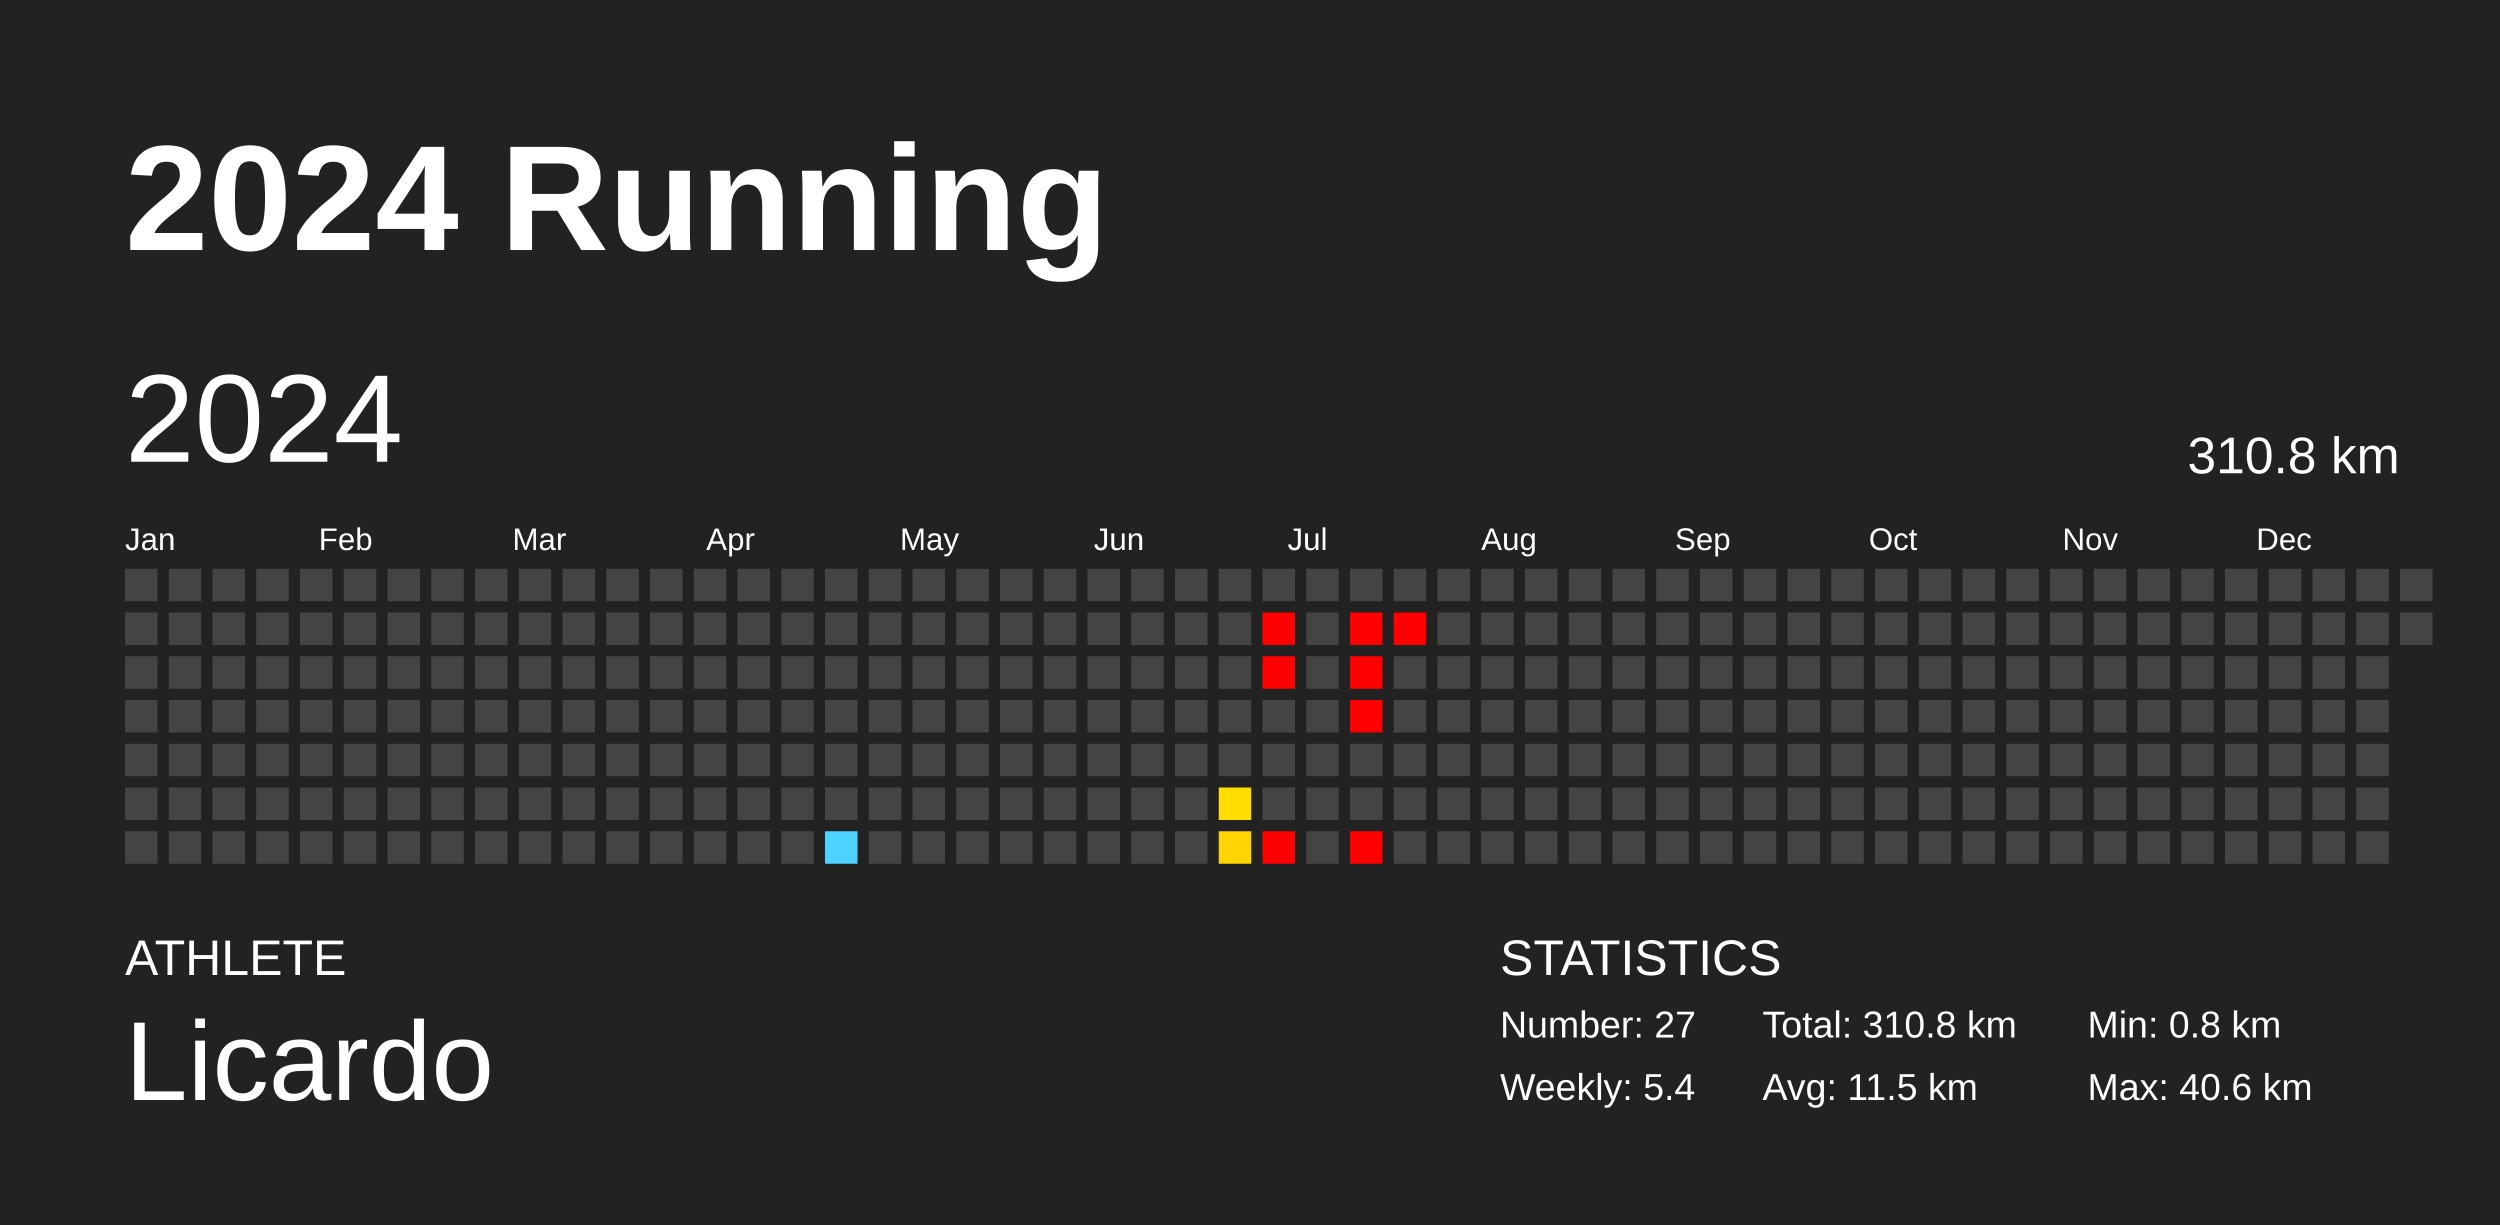
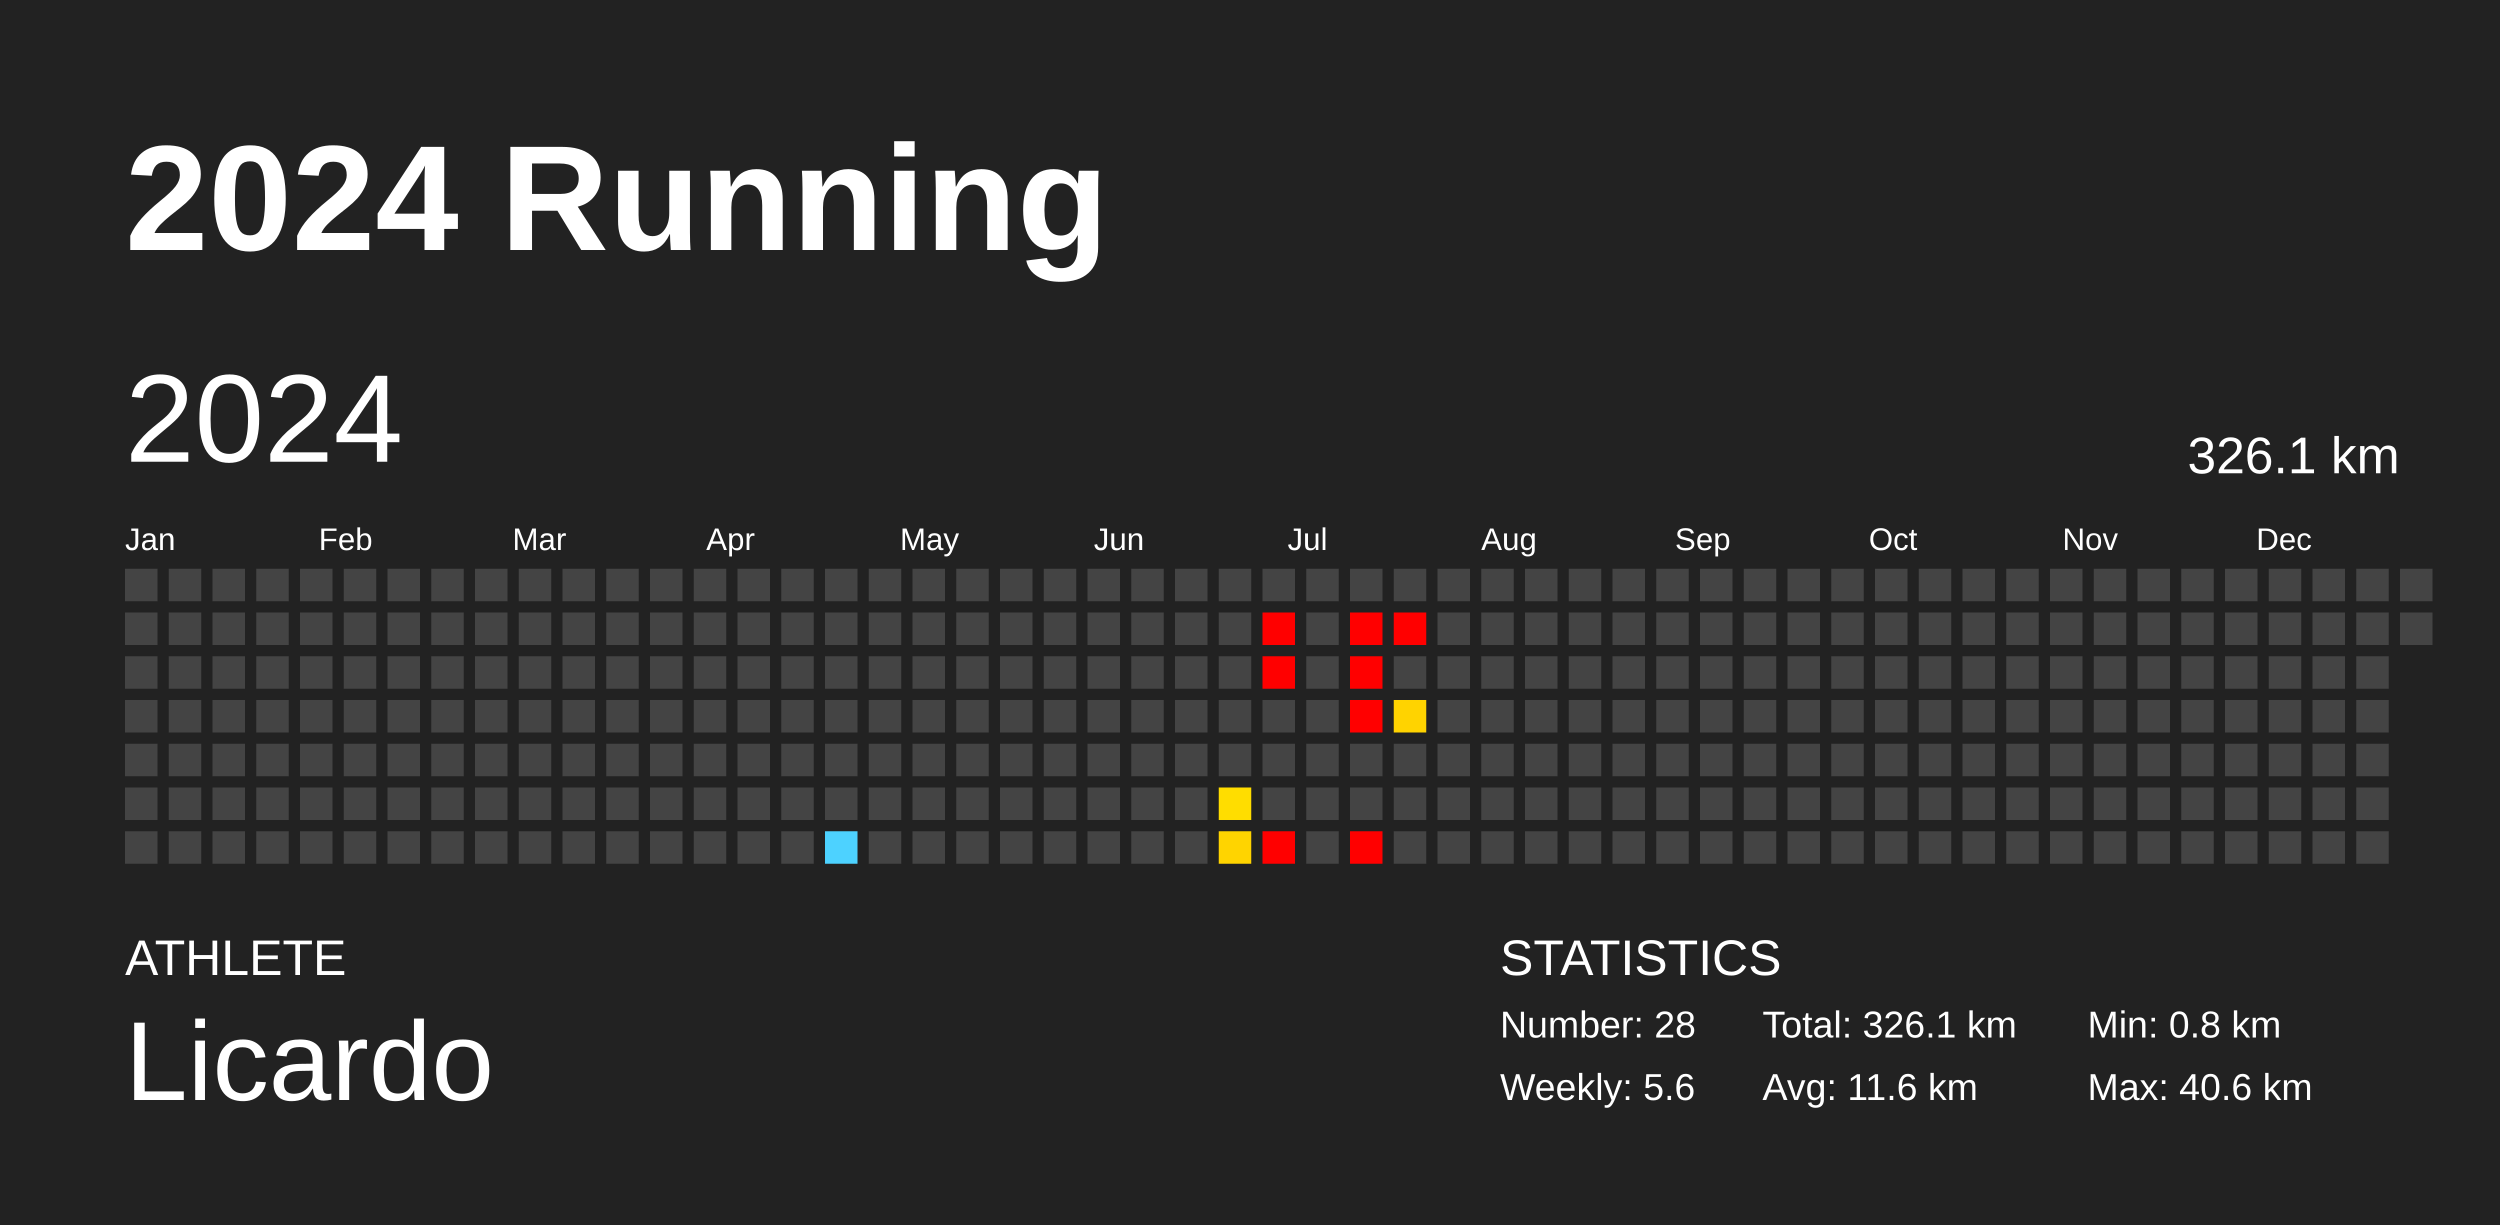
<svg xmlns="http://www.w3.org/2000/svg" baseProfile="full" height="98mm" version="1.1" viewBox="0,0,200,98" width="200mm">
  <defs />
  <rect fill="#222222" height="98" width="200" x="0" y="0" />
  <text fill="#FFFFFF" style="font-size:12px; font-family:Arial; font-weight:bold;" x="10" y="20">2024 Running</text>
  <text fill="#FFFFFF" style="font-size:4px; font-family:Arial" x="10" y="78">ATHLETE</text>
  <text fill="#FFFFFF" style="font-size:9px; font-family:Arial" x="10" y="88">Licardo</text>
  <text fill="#FFFFFF" style="font-size:4px; font-family:Arial" x="120" y="78">STATISTICS</text>
-   <text fill="#FFFFFF" style="font-size:3px; font-family:Arial" x="120" y="83">Number: 27</text>
-   <text fill="#FFFFFF" style="font-size:3px; font-family:Arial" x="120" y="88">Weekly: 5.4</text>
-   <text fill="#FFFFFF" style="font-size:3px; font-family:Arial" x="141" y="83">Total: 310.8 km</text>
-   <text fill="#FFFFFF" style="font-size:3px; font-family:Arial" x="141" y="88">Avg: 11.5 km</text>
+   <text fill="#FFFFFF" style="font-size:3px; font-family:Arial" x="120" y="83">Number: 28</text>
+   <text fill="#FFFFFF" style="font-size:3px; font-family:Arial" x="120" y="88">Weekly: 5.6</text>
+   <text fill="#FFFFFF" style="font-size:3px; font-family:Arial" x="141" y="83">Total: 326.1 km</text>
+   <text fill="#FFFFFF" style="font-size:3px; font-family:Arial" x="141" y="88">Avg: 11.6 km</text>
  <text fill="#FFFFFF" style="font-size:3px; font-family:Arial" x="167" y="83">Min: 0.8 km</text>
  <text fill="#FFFFFF" style="font-size:3px; font-family:Arial" x="167" y="88">Max: 40.6 km</text>
  <text dominant-baseline="hanging" fill="#FFFFFF" style="font-size:10.0px; font-family:Arial;" x="10" y="30">2024</text>
-   <text dominant-baseline="hanging" fill="#FFFFFF" style="font-size:4.125px; font-family:Arial;" x="175" y="35">310.8 km</text>
+   <text dominant-baseline="hanging" fill="#FFFFFF" style="font-size:4.125px; font-family:Arial;" x="175" y="35">326.1 km</text>
  <text fill="#FFFFFF" style="font-size:2.5px; font-family:Arial" x="10.0" y="44">Jan</text>
  <text fill="#FFFFFF" style="font-size:2.5px; font-family:Arial" x="25.5" y="44">Feb</text>
  <text fill="#FFFFFF" style="font-size:2.5px; font-family:Arial" x="41.0" y="44">Mar</text>
  <text fill="#FFFFFF" style="font-size:2.5px; font-family:Arial" x="56.5" y="44">Apr</text>
  <text fill="#FFFFFF" style="font-size:2.5px; font-family:Arial" x="72.0" y="44">May</text>
  <text fill="#FFFFFF" style="font-size:2.5px; font-family:Arial" x="87.5" y="44">Jun</text>
  <text fill="#FFFFFF" style="font-size:2.5px; font-family:Arial" x="103.0" y="44">Jul</text>
  <text fill="#FFFFFF" style="font-size:2.5px; font-family:Arial" x="118.5" y="44">Aug</text>
  <text fill="#FFFFFF" style="font-size:2.5px; font-family:Arial" x="134.0" y="44">Sep</text>
  <text fill="#FFFFFF" style="font-size:2.5px; font-family:Arial" x="149.5" y="44">Oct</text>
  <text fill="#FFFFFF" style="font-size:2.5px; font-family:Arial" x="165.0" y="44">Nov</text>
  <text fill="#FFFFFF" style="font-size:2.5px; font-family:Arial" x="180.5" y="44">Dec</text>
  <rect fill="#444444" height="2.6" width="2.6" x="10.0" y="45.5" />
  <rect fill="#444444" height="2.6" width="2.6" x="10.0" y="49.0" />
  <rect fill="#444444" height="2.6" width="2.6" x="10.0" y="52.5" />
  <rect fill="#444444" height="2.6" width="2.6" x="10.0" y="56.0" />
  <rect fill="#444444" height="2.6" width="2.6" x="10.0" y="59.5" />
  <rect fill="#444444" height="2.6" width="2.6" x="10.0" y="63.0" />
  <rect fill="#444444" height="2.6" width="2.6" x="10.0" y="66.5" />
  <rect fill="#444444" height="2.6" width="2.6" x="13.5" y="45.5" />
  <rect fill="#444444" height="2.6" width="2.6" x="13.5" y="49.0" />
  <rect fill="#444444" height="2.6" width="2.6" x="13.5" y="52.5" />
  <rect fill="#444444" height="2.6" width="2.6" x="13.5" y="56.0" />
  <rect fill="#444444" height="2.6" width="2.6" x="13.5" y="59.5" />
  <rect fill="#444444" height="2.6" width="2.6" x="13.5" y="63.0" />
  <rect fill="#444444" height="2.6" width="2.6" x="13.5" y="66.5" />
  <rect fill="#444444" height="2.6" width="2.6" x="17.0" y="45.5" />
  <rect fill="#444444" height="2.6" width="2.6" x="17.0" y="49.0" />
  <rect fill="#444444" height="2.6" width="2.6" x="17.0" y="52.5" />
  <rect fill="#444444" height="2.6" width="2.6" x="17.0" y="56.0" />
  <rect fill="#444444" height="2.6" width="2.6" x="17.0" y="59.5" />
  <rect fill="#444444" height="2.6" width="2.6" x="17.0" y="63.0" />
  <rect fill="#444444" height="2.6" width="2.6" x="17.0" y="66.5" />
  <rect fill="#444444" height="2.6" width="2.6" x="20.5" y="45.5" />
  <rect fill="#444444" height="2.6" width="2.6" x="20.5" y="49.0" />
  <rect fill="#444444" height="2.6" width="2.6" x="20.5" y="52.5" />
  <rect fill="#444444" height="2.6" width="2.6" x="20.5" y="56.0" />
  <rect fill="#444444" height="2.6" width="2.6" x="20.5" y="59.5" />
  <rect fill="#444444" height="2.6" width="2.6" x="20.5" y="63.0" />
  <rect fill="#444444" height="2.6" width="2.6" x="20.5" y="66.5" />
  <rect fill="#444444" height="2.6" width="2.6" x="24.0" y="45.5" />
  <rect fill="#444444" height="2.6" width="2.6" x="24.0" y="49.0" />
  <rect fill="#444444" height="2.6" width="2.6" x="24.0" y="52.5" />
  <rect fill="#444444" height="2.6" width="2.6" x="24.0" y="56.0" />
  <rect fill="#444444" height="2.6" width="2.6" x="24.0" y="59.5" />
  <rect fill="#444444" height="2.6" width="2.6" x="24.0" y="63.0" />
  <rect fill="#444444" height="2.6" width="2.6" x="24.0" y="66.5" />
  <rect fill="#444444" height="2.6" width="2.6" x="27.5" y="45.5" />
  <rect fill="#444444" height="2.6" width="2.6" x="27.5" y="49.0" />
  <rect fill="#444444" height="2.6" width="2.6" x="27.5" y="52.5" />
  <rect fill="#444444" height="2.6" width="2.6" x="27.5" y="56.0" />
  <rect fill="#444444" height="2.6" width="2.6" x="27.5" y="59.5" />
  <rect fill="#444444" height="2.6" width="2.6" x="27.5" y="63.0" />
  <rect fill="#444444" height="2.6" width="2.6" x="27.5" y="66.5" />
  <rect fill="#444444" height="2.6" width="2.6" x="31.0" y="45.5" />
  <rect fill="#444444" height="2.6" width="2.6" x="31.0" y="49.0" />
  <rect fill="#444444" height="2.6" width="2.6" x="31.0" y="52.5" />
  <rect fill="#444444" height="2.6" width="2.6" x="31.0" y="56.0" />
  <rect fill="#444444" height="2.6" width="2.6" x="31.0" y="59.5" />
  <rect fill="#444444" height="2.6" width="2.6" x="31.0" y="63.0" />
  <rect fill="#444444" height="2.6" width="2.6" x="31.0" y="66.5" />
  <rect fill="#444444" height="2.6" width="2.6" x="34.5" y="45.5" />
  <rect fill="#444444" height="2.6" width="2.6" x="34.5" y="49.0" />
  <rect fill="#444444" height="2.6" width="2.6" x="34.5" y="52.5" />
  <rect fill="#444444" height="2.6" width="2.6" x="34.5" y="56.0" />
  <rect fill="#444444" height="2.6" width="2.6" x="34.5" y="59.5" />
  <rect fill="#444444" height="2.6" width="2.6" x="34.5" y="63.0" />
  <rect fill="#444444" height="2.6" width="2.6" x="34.5" y="66.5" />
  <rect fill="#444444" height="2.6" width="2.6" x="38.0" y="45.5" />
  <rect fill="#444444" height="2.6" width="2.6" x="38.0" y="49.0" />
  <rect fill="#444444" height="2.6" width="2.6" x="38.0" y="52.5" />
  <rect fill="#444444" height="2.6" width="2.6" x="38.0" y="56.0" />
  <rect fill="#444444" height="2.6" width="2.6" x="38.0" y="59.5" />
  <rect fill="#444444" height="2.6" width="2.6" x="38.0" y="63.0" />
  <rect fill="#444444" height="2.6" width="2.6" x="38.0" y="66.5" />
  <rect fill="#444444" height="2.6" width="2.6" x="41.5" y="45.5" />
  <rect fill="#444444" height="2.6" width="2.6" x="41.5" y="49.0" />
  <rect fill="#444444" height="2.6" width="2.6" x="41.5" y="52.5" />
  <rect fill="#444444" height="2.6" width="2.6" x="41.5" y="56.0" />
  <rect fill="#444444" height="2.6" width="2.6" x="41.5" y="59.5" />
  <rect fill="#444444" height="2.6" width="2.6" x="41.5" y="63.0" />
  <rect fill="#444444" height="2.6" width="2.6" x="41.5" y="66.5" />
  <rect fill="#444444" height="2.6" width="2.6" x="45.0" y="45.5" />
  <rect fill="#444444" height="2.6" width="2.6" x="45.0" y="49.0" />
  <rect fill="#444444" height="2.6" width="2.6" x="45.0" y="52.5" />
  <rect fill="#444444" height="2.6" width="2.6" x="45.0" y="56.0" />
  <rect fill="#444444" height="2.6" width="2.6" x="45.0" y="59.5" />
  <rect fill="#444444" height="2.6" width="2.6" x="45.0" y="63.0" />
  <rect fill="#444444" height="2.6" width="2.6" x="45.0" y="66.5" />
  <rect fill="#444444" height="2.6" width="2.6" x="48.5" y="45.5" />
  <rect fill="#444444" height="2.6" width="2.6" x="48.5" y="49.0" />
  <rect fill="#444444" height="2.6" width="2.6" x="48.5" y="52.5" />
  <rect fill="#444444" height="2.6" width="2.6" x="48.5" y="56.0" />
  <rect fill="#444444" height="2.6" width="2.6" x="48.5" y="59.5" />
  <rect fill="#444444" height="2.6" width="2.6" x="48.5" y="63.0" />
  <rect fill="#444444" height="2.6" width="2.6" x="48.5" y="66.5" />
  <rect fill="#444444" height="2.6" width="2.6" x="52.0" y="45.5" />
  <rect fill="#444444" height="2.6" width="2.6" x="52.0" y="49.0" />
  <rect fill="#444444" height="2.6" width="2.6" x="52.0" y="52.5" />
  <rect fill="#444444" height="2.6" width="2.6" x="52.0" y="56.0" />
  <rect fill="#444444" height="2.6" width="2.6" x="52.0" y="59.5" />
  <rect fill="#444444" height="2.6" width="2.6" x="52.0" y="63.0" />
  <rect fill="#444444" height="2.6" width="2.6" x="52.0" y="66.5" />
  <rect fill="#444444" height="2.6" width="2.6" x="55.5" y="45.5" />
  <rect fill="#444444" height="2.6" width="2.6" x="55.5" y="49.0" />
  <rect fill="#444444" height="2.6" width="2.6" x="55.5" y="52.5" />
  <rect fill="#444444" height="2.6" width="2.6" x="55.5" y="56.0" />
  <rect fill="#444444" height="2.6" width="2.6" x="55.5" y="59.5" />
  <rect fill="#444444" height="2.6" width="2.6" x="55.5" y="63.0" />
  <rect fill="#444444" height="2.6" width="2.6" x="55.5" y="66.5" />
  <rect fill="#444444" height="2.6" width="2.6" x="59.0" y="45.5" />
  <rect fill="#444444" height="2.6" width="2.6" x="59.0" y="49.0" />
  <rect fill="#444444" height="2.6" width="2.6" x="59.0" y="52.5" />
  <rect fill="#444444" height="2.6" width="2.6" x="59.0" y="56.0" />
  <rect fill="#444444" height="2.6" width="2.6" x="59.0" y="59.5" />
  <rect fill="#444444" height="2.6" width="2.6" x="59.0" y="63.0" />
  <rect fill="#444444" height="2.6" width="2.6" x="59.0" y="66.5" />
  <rect fill="#444444" height="2.6" width="2.6" x="62.5" y="45.5" />
  <rect fill="#444444" height="2.6" width="2.6" x="62.5" y="49.0" />
  <rect fill="#444444" height="2.6" width="2.6" x="62.5" y="52.5" />
  <rect fill="#444444" height="2.6" width="2.6" x="62.5" y="56.0" />
  <rect fill="#444444" height="2.6" width="2.6" x="62.5" y="59.5" />
  <rect fill="#444444" height="2.6" width="2.6" x="62.5" y="63.0" />
  <rect fill="#444444" height="2.6" width="2.6" x="62.5" y="66.5" />
  <rect fill="#444444" height="2.6" width="2.6" x="66.0" y="45.5" />
  <rect fill="#444444" height="2.6" width="2.6" x="66.0" y="49.0" />
  <rect fill="#444444" height="2.6" width="2.6" x="66.0" y="52.5" />
  <rect fill="#444444" height="2.6" width="2.6" x="66.0" y="56.0" />
  <rect fill="#444444" height="2.6" width="2.6" x="66.0" y="59.5" />
  <rect fill="#444444" height="2.6" width="2.6" x="66.0" y="63.0" />
  <rect fill="#4dd2ff" height="2.6" width="2.6" x="66.0" y="66.5" />
  <rect fill="#444444" height="2.6" width="2.6" x="69.5" y="45.5" />
  <rect fill="#444444" height="2.6" width="2.6" x="69.5" y="49.0" />
  <rect fill="#444444" height="2.6" width="2.6" x="69.5" y="52.5" />
  <rect fill="#444444" height="2.6" width="2.6" x="69.5" y="56.0" />
  <rect fill="#444444" height="2.6" width="2.6" x="69.5" y="59.5" />
  <rect fill="#444444" height="2.6" width="2.6" x="69.5" y="63.0" />
  <rect fill="#444444" height="2.6" width="2.6" x="69.5" y="66.5" />
  <rect fill="#444444" height="2.6" width="2.6" x="73.0" y="45.5" />
  <rect fill="#444444" height="2.6" width="2.6" x="73.0" y="49.0" />
  <rect fill="#444444" height="2.6" width="2.6" x="73.0" y="52.5" />
  <rect fill="#444444" height="2.6" width="2.6" x="73.0" y="56.0" />
  <rect fill="#444444" height="2.6" width="2.6" x="73.0" y="59.5" />
  <rect fill="#444444" height="2.6" width="2.6" x="73.0" y="63.0" />
  <rect fill="#444444" height="2.6" width="2.6" x="73.0" y="66.5" />
  <rect fill="#444444" height="2.6" width="2.6" x="76.5" y="45.5" />
  <rect fill="#444444" height="2.6" width="2.6" x="76.5" y="49.0" />
  <rect fill="#444444" height="2.6" width="2.6" x="76.5" y="52.5" />
  <rect fill="#444444" height="2.6" width="2.6" x="76.5" y="56.0" />
  <rect fill="#444444" height="2.6" width="2.6" x="76.5" y="59.5" />
  <rect fill="#444444" height="2.6" width="2.6" x="76.5" y="63.0" />
  <rect fill="#444444" height="2.6" width="2.6" x="76.5" y="66.5" />
  <rect fill="#444444" height="2.6" width="2.6" x="80.0" y="45.5" />
  <rect fill="#444444" height="2.6" width="2.6" x="80.0" y="49.0" />
  <rect fill="#444444" height="2.6" width="2.6" x="80.0" y="52.5" />
  <rect fill="#444444" height="2.6" width="2.6" x="80.0" y="56.0" />
  <rect fill="#444444" height="2.6" width="2.6" x="80.0" y="59.5" />
  <rect fill="#444444" height="2.6" width="2.6" x="80.0" y="63.0" />
  <rect fill="#444444" height="2.6" width="2.6" x="80.0" y="66.5" />
  <rect fill="#444444" height="2.6" width="2.6" x="83.5" y="45.5" />
  <rect fill="#444444" height="2.6" width="2.6" x="83.5" y="49.0" />
  <rect fill="#444444" height="2.6" width="2.6" x="83.5" y="52.5" />
  <rect fill="#444444" height="2.6" width="2.6" x="83.5" y="56.0" />
  <rect fill="#444444" height="2.6" width="2.6" x="83.5" y="59.5" />
  <rect fill="#444444" height="2.6" width="2.6" x="83.5" y="63.0" />
  <rect fill="#444444" height="2.6" width="2.6" x="83.5" y="66.5" />
  <rect fill="#444444" height="2.6" width="2.6" x="87.0" y="45.5" />
  <rect fill="#444444" height="2.6" width="2.6" x="87.0" y="49.0" />
  <rect fill="#444444" height="2.6" width="2.6" x="87.0" y="52.5" />
  <rect fill="#444444" height="2.6" width="2.6" x="87.0" y="56.0" />
  <rect fill="#444444" height="2.6" width="2.6" x="87.0" y="59.5" />
  <rect fill="#444444" height="2.6" width="2.6" x="87.0" y="63.0" />
  <rect fill="#444444" height="2.6" width="2.6" x="87.0" y="66.5" />
  <rect fill="#444444" height="2.6" width="2.6" x="90.5" y="45.5" />
  <rect fill="#444444" height="2.6" width="2.6" x="90.5" y="49.0" />
  <rect fill="#444444" height="2.6" width="2.6" x="90.5" y="52.5" />
  <rect fill="#444444" height="2.6" width="2.6" x="90.5" y="56.0" />
  <rect fill="#444444" height="2.6" width="2.6" x="90.5" y="59.5" />
  <rect fill="#444444" height="2.6" width="2.6" x="90.5" y="63.0" />
  <rect fill="#444444" height="2.6" width="2.6" x="90.5" y="66.5" />
  <rect fill="#444444" height="2.6" width="2.6" x="94.0" y="45.5" />
  <rect fill="#444444" height="2.6" width="2.6" x="94.0" y="49.0" />
  <rect fill="#444444" height="2.6" width="2.6" x="94.0" y="52.5" />
  <rect fill="#444444" height="2.6" width="2.6" x="94.0" y="56.0" />
  <rect fill="#444444" height="2.6" width="2.6" x="94.0" y="59.5" />
  <rect fill="#444444" height="2.6" width="2.6" x="94.0" y="63.0" />
  <rect fill="#444444" height="2.6" width="2.6" x="94.0" y="66.5" />
  <rect fill="#444444" height="2.6" width="2.6" x="97.5" y="45.5" />
  <rect fill="#444444" height="2.6" width="2.6" x="97.5" y="49.0" />
  <rect fill="#444444" height="2.6" width="2.6" x="97.5" y="52.5" />
  <rect fill="#444444" height="2.6" width="2.6" x="97.5" y="56.0" />
  <rect fill="#444444" height="2.6" width="2.6" x="97.5" y="59.5" />
  <rect fill="#ffdd00" height="2.6" width="2.6" x="97.5" y="63.0" />
  <rect fill="#ffd400" height="2.6" width="2.6" x="97.5" y="66.5" />
  <rect fill="#444444" height="2.6" width="2.6" x="101.0" y="45.5" />
  <rect fill="red" height="2.6" width="2.6" x="101.0" y="49.0" />
  <rect fill="red" height="2.6" width="2.6" x="101.0" y="52.5" />
  <rect fill="#444444" height="2.6" width="2.6" x="101.0" y="56.0" />
  <rect fill="#444444" height="2.6" width="2.6" x="101.0" y="59.5" />
  <rect fill="#444444" height="2.6" width="2.6" x="101.0" y="63.0" />
  <rect fill="red" height="2.6" width="2.6" x="101.0" y="66.5" />
  <rect fill="#444444" height="2.6" width="2.6" x="104.5" y="45.5" />
  <rect fill="#444444" height="2.6" width="2.6" x="104.5" y="49.0" />
  <rect fill="#444444" height="2.6" width="2.6" x="104.5" y="52.5" />
  <rect fill="#444444" height="2.6" width="2.6" x="104.5" y="56.0" />
  <rect fill="#444444" height="2.6" width="2.6" x="104.5" y="59.5" />
  <rect fill="#444444" height="2.6" width="2.6" x="104.5" y="63.0" />
  <rect fill="#444444" height="2.6" width="2.6" x="104.5" y="66.5" />
  <rect fill="#444444" height="2.6" width="2.6" x="108.0" y="45.5" />
  <rect fill="red" height="2.6" width="2.6" x="108.0" y="49.0" />
  <rect fill="red" height="2.6" width="2.6" x="108.0" y="52.5" />
  <rect fill="red" height="2.6" width="2.6" x="108.0" y="56.0" />
  <rect fill="#444444" height="2.6" width="2.6" x="108.0" y="59.5" />
  <rect fill="#444444" height="2.6" width="2.6" x="108.0" y="63.0" />
  <rect fill="red" height="2.6" width="2.6" x="108.0" y="66.5" />
  <rect fill="#444444" height="2.6" width="2.6" x="111.5" y="45.5" />
  <rect fill="red" height="2.6" width="2.6" x="111.5" y="49.0" />
  <rect fill="#444444" height="2.6" width="2.6" x="111.5" y="52.5" />
-   <rect fill="#444444" height="2.6" width="2.6" x="111.5" y="56.0" />
+   <rect fill="#ffd300" height="2.6" width="2.6" x="111.5" y="56.0" />
  <rect fill="#444444" height="2.6" width="2.6" x="111.5" y="59.5" />
  <rect fill="#444444" height="2.6" width="2.6" x="111.5" y="63.0" />
  <rect fill="#444444" height="2.6" width="2.6" x="111.5" y="66.5" />
  <rect fill="#444444" height="2.6" width="2.6" x="115.0" y="45.5" />
  <rect fill="#444444" height="2.6" width="2.6" x="115.0" y="49.0" />
  <rect fill="#444444" height="2.6" width="2.6" x="115.0" y="52.5" />
  <rect fill="#444444" height="2.6" width="2.6" x="115.0" y="56.0" />
  <rect fill="#444444" height="2.6" width="2.6" x="115.0" y="59.5" />
  <rect fill="#444444" height="2.6" width="2.6" x="115.0" y="63.0" />
  <rect fill="#444444" height="2.6" width="2.6" x="115.0" y="66.5" />
  <rect fill="#444444" height="2.6" width="2.6" x="118.5" y="45.5" />
  <rect fill="#444444" height="2.6" width="2.6" x="118.5" y="49.0" />
  <rect fill="#444444" height="2.6" width="2.6" x="118.5" y="52.5" />
  <rect fill="#444444" height="2.6" width="2.6" x="118.5" y="56.0" />
  <rect fill="#444444" height="2.6" width="2.6" x="118.5" y="59.5" />
  <rect fill="#444444" height="2.6" width="2.6" x="118.5" y="63.0" />
  <rect fill="#444444" height="2.6" width="2.6" x="118.5" y="66.5" />
  <rect fill="#444444" height="2.6" width="2.6" x="122.0" y="45.5" />
  <rect fill="#444444" height="2.6" width="2.6" x="122.0" y="49.0" />
  <rect fill="#444444" height="2.6" width="2.6" x="122.0" y="52.5" />
  <rect fill="#444444" height="2.6" width="2.6" x="122.0" y="56.0" />
  <rect fill="#444444" height="2.6" width="2.6" x="122.0" y="59.5" />
  <rect fill="#444444" height="2.6" width="2.6" x="122.0" y="63.0" />
  <rect fill="#444444" height="2.6" width="2.6" x="122.0" y="66.5" />
  <rect fill="#444444" height="2.6" width="2.6" x="125.5" y="45.5" />
  <rect fill="#444444" height="2.6" width="2.6" x="125.5" y="49.0" />
  <rect fill="#444444" height="2.6" width="2.6" x="125.5" y="52.5" />
  <rect fill="#444444" height="2.6" width="2.6" x="125.5" y="56.0" />
  <rect fill="#444444" height="2.6" width="2.6" x="125.5" y="59.5" />
  <rect fill="#444444" height="2.6" width="2.6" x="125.5" y="63.0" />
  <rect fill="#444444" height="2.6" width="2.6" x="125.5" y="66.5" />
  <rect fill="#444444" height="2.6" width="2.6" x="129.0" y="45.5" />
  <rect fill="#444444" height="2.6" width="2.6" x="129.0" y="49.0" />
  <rect fill="#444444" height="2.6" width="2.6" x="129.0" y="52.5" />
  <rect fill="#444444" height="2.6" width="2.6" x="129.0" y="56.0" />
  <rect fill="#444444" height="2.6" width="2.6" x="129.0" y="59.5" />
  <rect fill="#444444" height="2.6" width="2.6" x="129.0" y="63.0" />
  <rect fill="#444444" height="2.6" width="2.6" x="129.0" y="66.5" />
  <rect fill="#444444" height="2.6" width="2.6" x="132.5" y="45.5" />
  <rect fill="#444444" height="2.6" width="2.6" x="132.5" y="49.0" />
  <rect fill="#444444" height="2.6" width="2.6" x="132.5" y="52.5" />
  <rect fill="#444444" height="2.6" width="2.6" x="132.5" y="56.0" />
  <rect fill="#444444" height="2.6" width="2.6" x="132.5" y="59.5" />
  <rect fill="#444444" height="2.6" width="2.6" x="132.5" y="63.0" />
  <rect fill="#444444" height="2.6" width="2.6" x="132.5" y="66.5" />
  <rect fill="#444444" height="2.6" width="2.6" x="136.0" y="45.5" />
  <rect fill="#444444" height="2.6" width="2.6" x="136.0" y="49.0" />
  <rect fill="#444444" height="2.6" width="2.6" x="136.0" y="52.5" />
  <rect fill="#444444" height="2.6" width="2.6" x="136.0" y="56.0" />
  <rect fill="#444444" height="2.6" width="2.6" x="136.0" y="59.5" />
  <rect fill="#444444" height="2.6" width="2.6" x="136.0" y="63.0" />
  <rect fill="#444444" height="2.6" width="2.6" x="136.0" y="66.5" />
  <rect fill="#444444" height="2.6" width="2.6" x="139.5" y="45.5" />
  <rect fill="#444444" height="2.6" width="2.6" x="139.5" y="49.0" />
  <rect fill="#444444" height="2.6" width="2.6" x="139.5" y="52.5" />
  <rect fill="#444444" height="2.6" width="2.6" x="139.5" y="56.0" />
  <rect fill="#444444" height="2.6" width="2.6" x="139.5" y="59.5" />
  <rect fill="#444444" height="2.6" width="2.6" x="139.5" y="63.0" />
  <rect fill="#444444" height="2.6" width="2.6" x="139.5" y="66.5" />
  <rect fill="#444444" height="2.6" width="2.6" x="143.0" y="45.5" />
  <rect fill="#444444" height="2.6" width="2.6" x="143.0" y="49.0" />
  <rect fill="#444444" height="2.6" width="2.6" x="143.0" y="52.5" />
  <rect fill="#444444" height="2.6" width="2.6" x="143.0" y="56.0" />
  <rect fill="#444444" height="2.6" width="2.6" x="143.0" y="59.5" />
  <rect fill="#444444" height="2.6" width="2.6" x="143.0" y="63.0" />
  <rect fill="#444444" height="2.6" width="2.6" x="143.0" y="66.5" />
  <rect fill="#444444" height="2.6" width="2.6" x="146.5" y="45.5" />
  <rect fill="#444444" height="2.6" width="2.6" x="146.5" y="49.0" />
  <rect fill="#444444" height="2.6" width="2.6" x="146.5" y="52.5" />
  <rect fill="#444444" height="2.6" width="2.6" x="146.5" y="56.0" />
  <rect fill="#444444" height="2.6" width="2.6" x="146.5" y="59.5" />
  <rect fill="#444444" height="2.6" width="2.6" x="146.5" y="63.0" />
  <rect fill="#444444" height="2.6" width="2.6" x="146.5" y="66.5" />
  <rect fill="#444444" height="2.6" width="2.6" x="150.0" y="45.5" />
  <rect fill="#444444" height="2.6" width="2.6" x="150.0" y="49.0" />
  <rect fill="#444444" height="2.6" width="2.6" x="150.0" y="52.5" />
  <rect fill="#444444" height="2.6" width="2.6" x="150.0" y="56.0" />
  <rect fill="#444444" height="2.6" width="2.6" x="150.0" y="59.5" />
  <rect fill="#444444" height="2.6" width="2.6" x="150.0" y="63.0" />
  <rect fill="#444444" height="2.6" width="2.6" x="150.0" y="66.5" />
  <rect fill="#444444" height="2.6" width="2.6" x="153.5" y="45.5" />
  <rect fill="#444444" height="2.6" width="2.6" x="153.5" y="49.0" />
  <rect fill="#444444" height="2.6" width="2.6" x="153.5" y="52.5" />
  <rect fill="#444444" height="2.6" width="2.6" x="153.5" y="56.0" />
  <rect fill="#444444" height="2.6" width="2.6" x="153.5" y="59.5" />
  <rect fill="#444444" height="2.6" width="2.6" x="153.5" y="63.0" />
  <rect fill="#444444" height="2.6" width="2.6" x="153.5" y="66.5" />
  <rect fill="#444444" height="2.6" width="2.6" x="157.0" y="45.5" />
  <rect fill="#444444" height="2.6" width="2.6" x="157.0" y="49.0" />
  <rect fill="#444444" height="2.6" width="2.6" x="157.0" y="52.5" />
  <rect fill="#444444" height="2.6" width="2.6" x="157.0" y="56.0" />
  <rect fill="#444444" height="2.6" width="2.6" x="157.0" y="59.5" />
  <rect fill="#444444" height="2.6" width="2.6" x="157.0" y="63.0" />
  <rect fill="#444444" height="2.6" width="2.6" x="157.0" y="66.5" />
  <rect fill="#444444" height="2.6" width="2.6" x="160.5" y="45.5" />
  <rect fill="#444444" height="2.6" width="2.6" x="160.5" y="49.0" />
  <rect fill="#444444" height="2.6" width="2.6" x="160.5" y="52.5" />
  <rect fill="#444444" height="2.6" width="2.6" x="160.5" y="56.0" />
  <rect fill="#444444" height="2.6" width="2.6" x="160.5" y="59.5" />
  <rect fill="#444444" height="2.6" width="2.6" x="160.5" y="63.0" />
  <rect fill="#444444" height="2.6" width="2.6" x="160.5" y="66.5" />
  <rect fill="#444444" height="2.6" width="2.6" x="164.0" y="45.5" />
  <rect fill="#444444" height="2.6" width="2.6" x="164.0" y="49.0" />
  <rect fill="#444444" height="2.6" width="2.6" x="164.0" y="52.5" />
  <rect fill="#444444" height="2.6" width="2.6" x="164.0" y="56.0" />
  <rect fill="#444444" height="2.6" width="2.6" x="164.0" y="59.5" />
  <rect fill="#444444" height="2.6" width="2.6" x="164.0" y="63.0" />
  <rect fill="#444444" height="2.6" width="2.6" x="164.0" y="66.5" />
  <rect fill="#444444" height="2.6" width="2.6" x="167.5" y="45.5" />
  <rect fill="#444444" height="2.6" width="2.6" x="167.5" y="49.0" />
  <rect fill="#444444" height="2.6" width="2.6" x="167.5" y="52.5" />
  <rect fill="#444444" height="2.6" width="2.6" x="167.5" y="56.0" />
  <rect fill="#444444" height="2.6" width="2.6" x="167.5" y="59.5" />
  <rect fill="#444444" height="2.6" width="2.6" x="167.5" y="63.0" />
  <rect fill="#444444" height="2.6" width="2.6" x="167.5" y="66.5" />
  <rect fill="#444444" height="2.6" width="2.6" x="171.0" y="45.5" />
  <rect fill="#444444" height="2.6" width="2.6" x="171.0" y="49.0" />
  <rect fill="#444444" height="2.6" width="2.6" x="171.0" y="52.5" />
  <rect fill="#444444" height="2.6" width="2.6" x="171.0" y="56.0" />
  <rect fill="#444444" height="2.6" width="2.6" x="171.0" y="59.5" />
  <rect fill="#444444" height="2.6" width="2.6" x="171.0" y="63.0" />
  <rect fill="#444444" height="2.6" width="2.6" x="171.0" y="66.5" />
  <rect fill="#444444" height="2.6" width="2.6" x="174.5" y="45.5" />
  <rect fill="#444444" height="2.6" width="2.6" x="174.5" y="49.0" />
  <rect fill="#444444" height="2.6" width="2.6" x="174.5" y="52.5" />
  <rect fill="#444444" height="2.6" width="2.6" x="174.5" y="56.0" />
  <rect fill="#444444" height="2.6" width="2.6" x="174.5" y="59.5" />
  <rect fill="#444444" height="2.6" width="2.6" x="174.5" y="63.0" />
  <rect fill="#444444" height="2.6" width="2.6" x="174.5" y="66.5" />
  <rect fill="#444444" height="2.6" width="2.6" x="178.0" y="45.5" />
  <rect fill="#444444" height="2.6" width="2.6" x="178.0" y="49.0" />
  <rect fill="#444444" height="2.6" width="2.6" x="178.0" y="52.5" />
  <rect fill="#444444" height="2.6" width="2.6" x="178.0" y="56.0" />
  <rect fill="#444444" height="2.6" width="2.6" x="178.0" y="59.5" />
  <rect fill="#444444" height="2.6" width="2.6" x="178.0" y="63.0" />
  <rect fill="#444444" height="2.6" width="2.6" x="178.0" y="66.5" />
  <rect fill="#444444" height="2.6" width="2.6" x="181.5" y="45.5" />
  <rect fill="#444444" height="2.6" width="2.6" x="181.5" y="49.0" />
  <rect fill="#444444" height="2.6" width="2.6" x="181.5" y="52.5" />
  <rect fill="#444444" height="2.6" width="2.6" x="181.5" y="56.0" />
  <rect fill="#444444" height="2.6" width="2.6" x="181.5" y="59.5" />
  <rect fill="#444444" height="2.6" width="2.6" x="181.5" y="63.0" />
  <rect fill="#444444" height="2.6" width="2.6" x="181.5" y="66.5" />
  <rect fill="#444444" height="2.6" width="2.6" x="185.0" y="45.5" />
  <rect fill="#444444" height="2.6" width="2.6" x="185.0" y="49.0" />
  <rect fill="#444444" height="2.6" width="2.6" x="185.0" y="52.5" />
  <rect fill="#444444" height="2.6" width="2.6" x="185.0" y="56.0" />
  <rect fill="#444444" height="2.6" width="2.6" x="185.0" y="59.5" />
  <rect fill="#444444" height="2.6" width="2.6" x="185.0" y="63.0" />
  <rect fill="#444444" height="2.6" width="2.6" x="185.0" y="66.5" />
  <rect fill="#444444" height="2.6" width="2.6" x="188.5" y="45.5" />
  <rect fill="#444444" height="2.6" width="2.6" x="188.5" y="49.0" />
  <rect fill="#444444" height="2.6" width="2.6" x="188.5" y="52.5" />
  <rect fill="#444444" height="2.6" width="2.6" x="188.5" y="56.0" />
  <rect fill="#444444" height="2.6" width="2.6" x="188.5" y="59.5" />
  <rect fill="#444444" height="2.6" width="2.6" x="188.5" y="63.0" />
  <rect fill="#444444" height="2.6" width="2.6" x="188.5" y="66.5" />
  <rect fill="#444444" height="2.6" width="2.6" x="192.0" y="45.5" />
  <rect fill="#444444" height="2.6" width="2.6" x="192.0" y="49.0" />
</svg>
